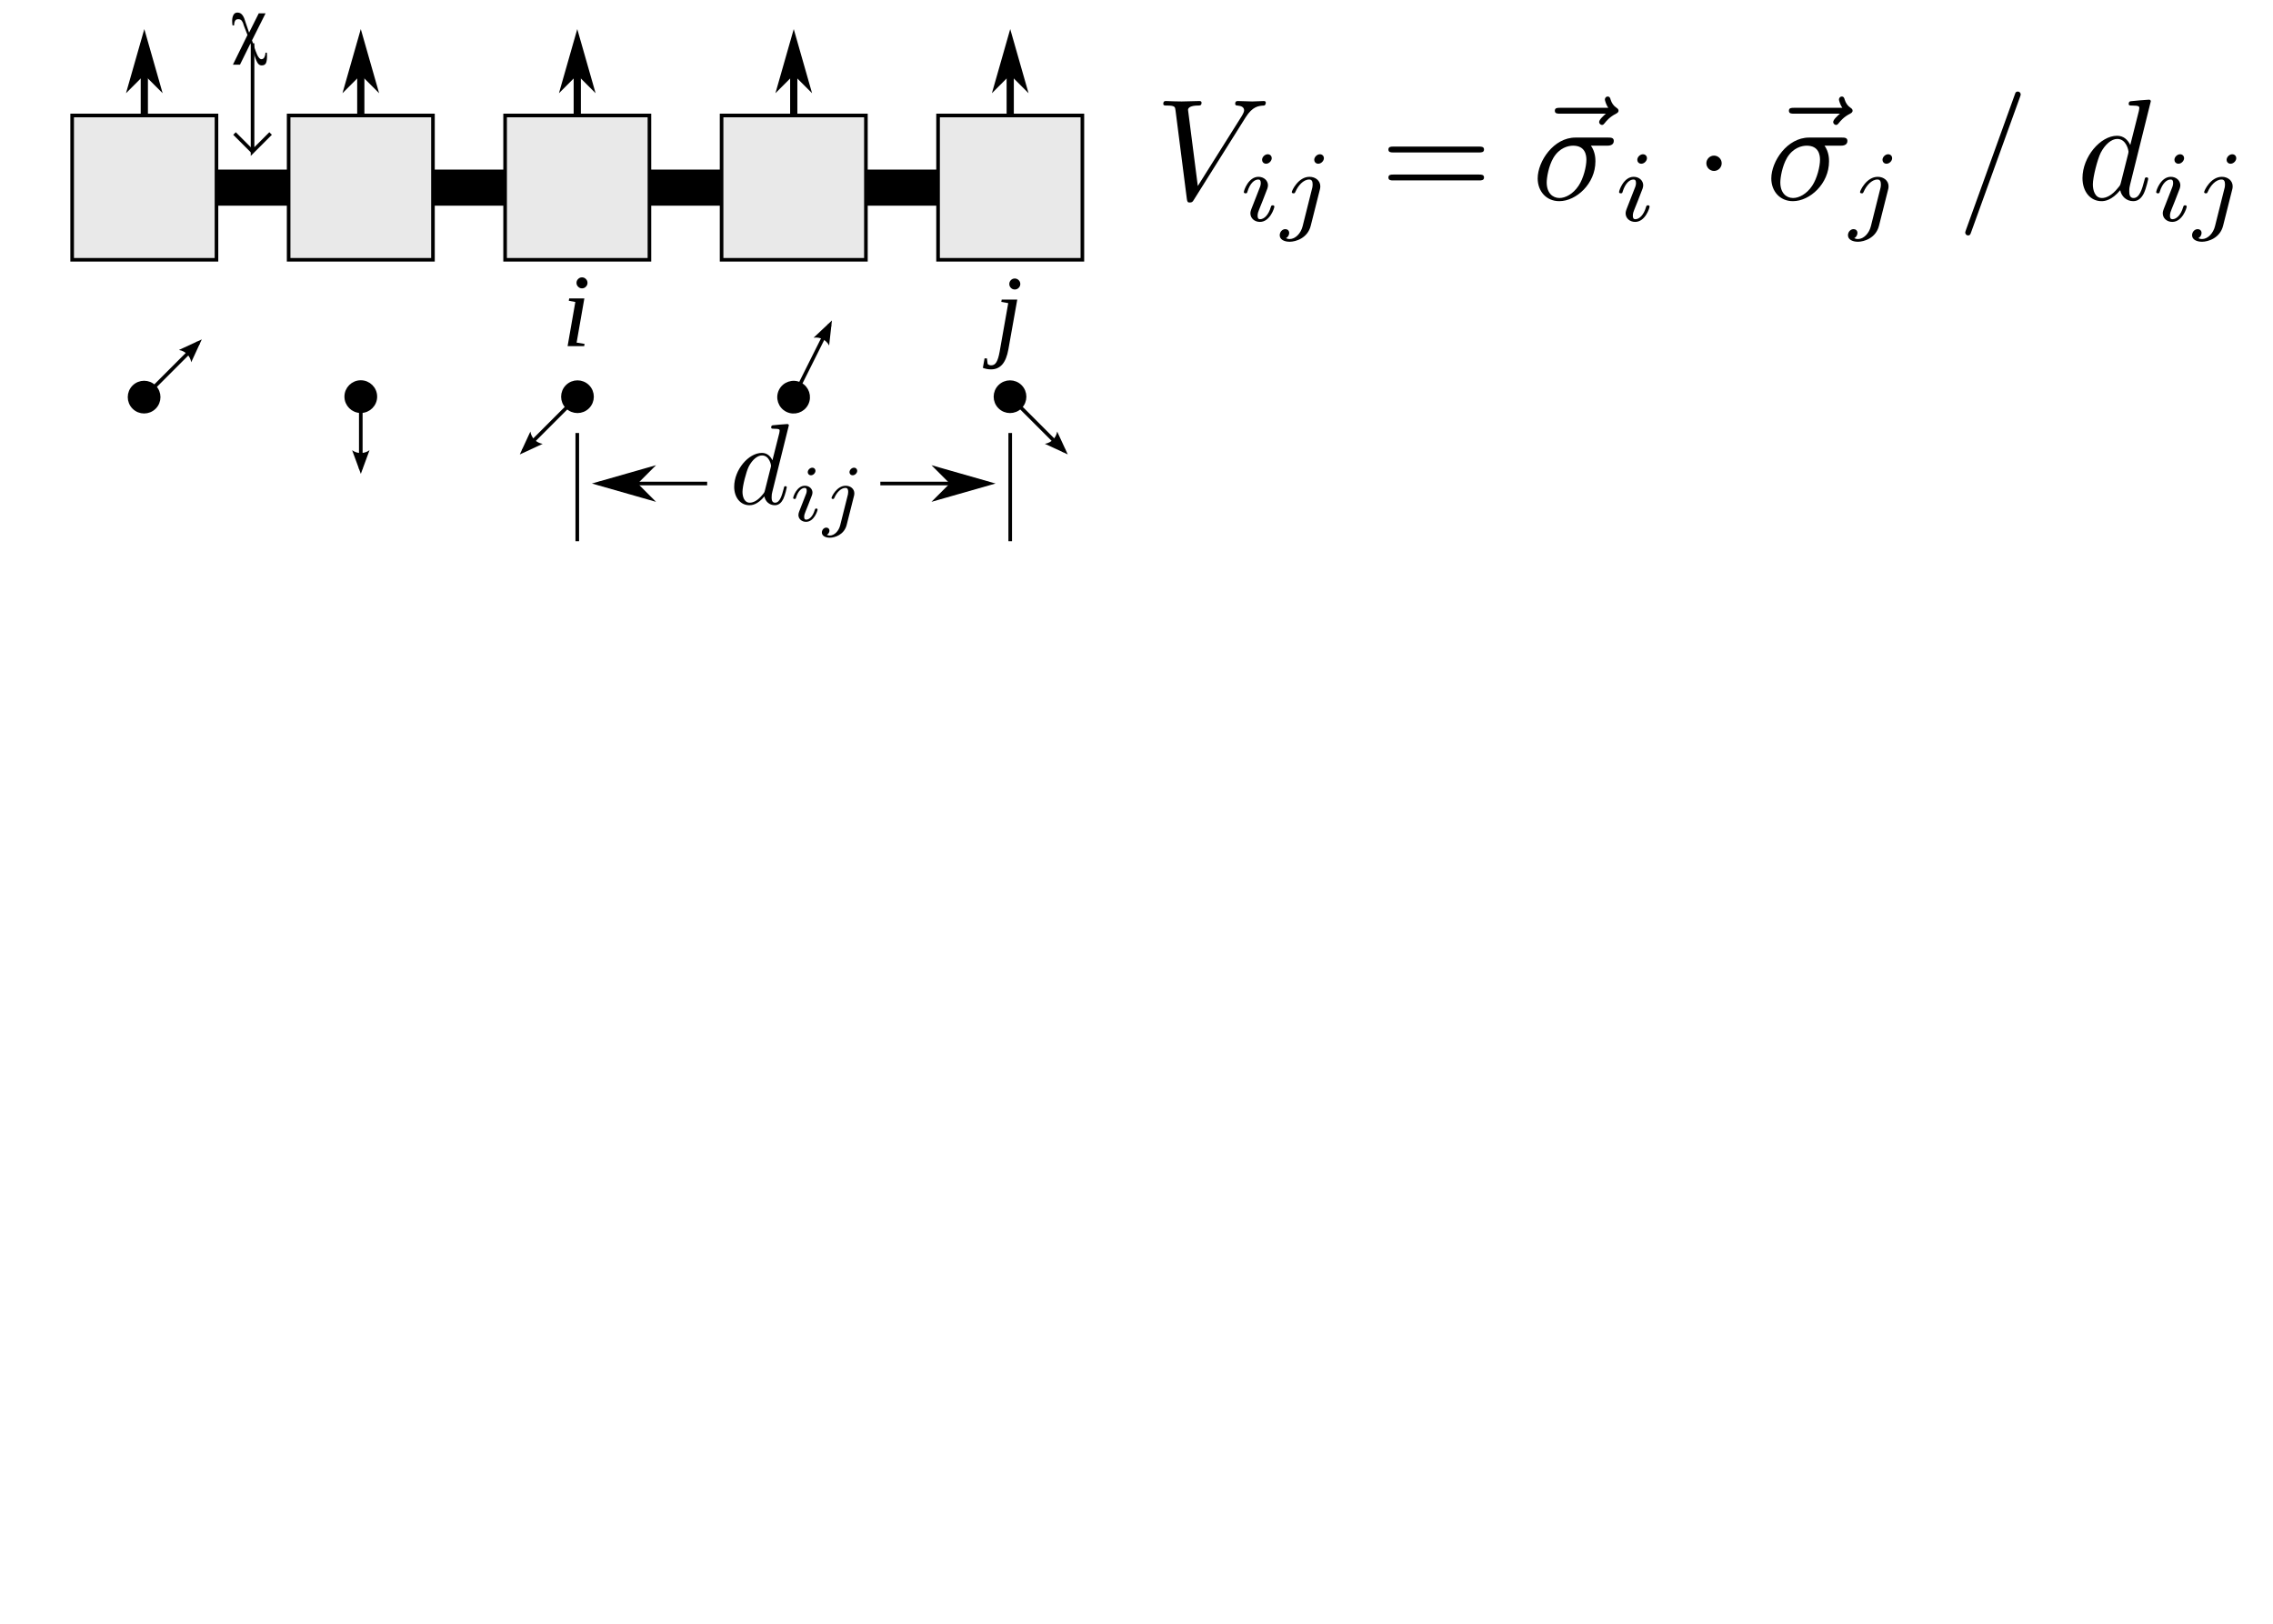
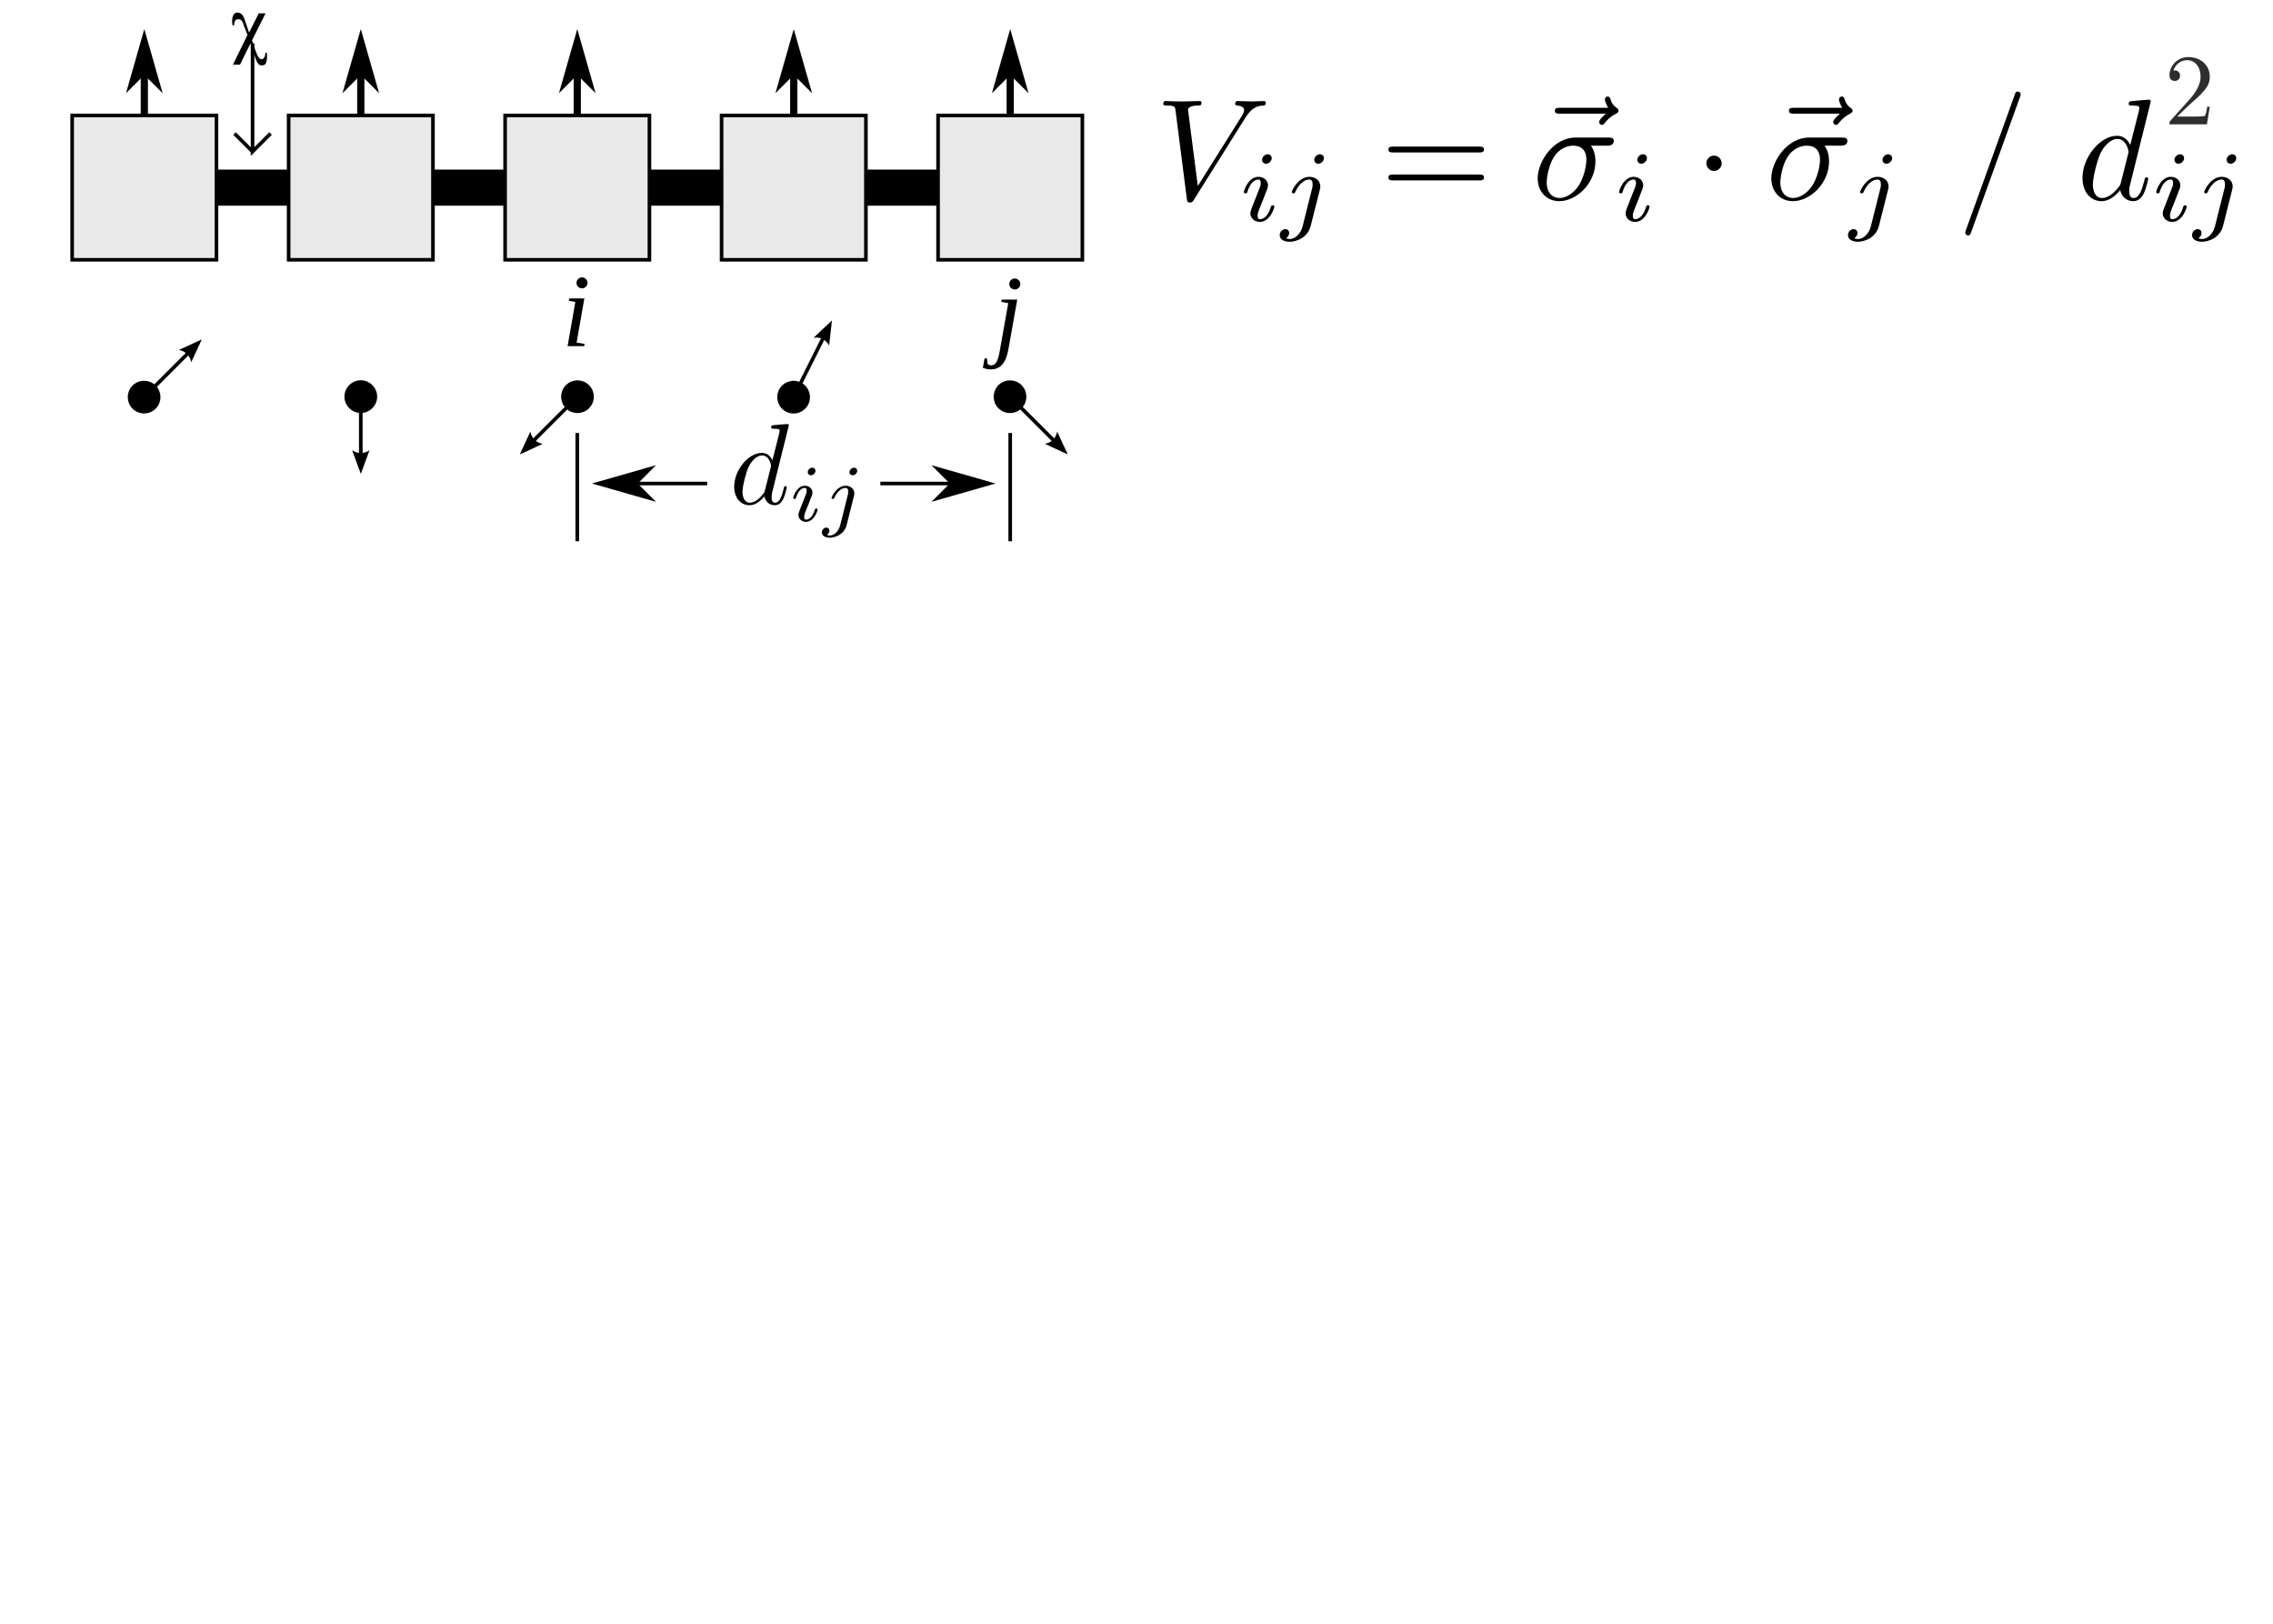
<svg xmlns="http://www.w3.org/2000/svg" width="630" height="450" id="svg2" version="1.0">
  <defs id="defs4">
    <marker orient="auto" refY="0.0" refX="0.0" id="Arrow2Mend" style="overflow:visible;">
      <path id="path4926" style="font-size:12.0;fill-rule:evenodd;stroke-width:0.625;stroke-linejoin:round;" d="M 8.719,4.034 L -2.207,0.016 L 8.719,-4.002 C 6.973,-1.63 6.983,1.616 8.719,4.034 z " transform="scale(0.6) rotate(180) translate(0,0)" />
    </marker>
    <marker orient="auto" refY="0.0" refX="0.0" id="Arrow1Sstart" style="overflow:visible">
      <path id="path4911" d="M 0.0,0.0 L 5.0,-5.0 L -12.5,0.0 L 5.0,5.0 L 0.0,0.0 z " style="fill-rule:evenodd;stroke:#000000;stroke-width:1.0pt;marker-start:none" transform="scale(0.2) translate(6,0)" />
    </marker>
    <clipPath id="clipPath2963" clipPathUnits="userSpaceOnUse">
      <path id="path2965" d="M 0,0 L 9900,0 L 9900,1140 L 0,1140 L 0,0 z" />
    </clipPath>
    <clipPath id="clipPath3273" clipPathUnits="userSpaceOnUse">
      <path id="path3275" d="M 0,0 L 490,0 L 490,420 L 0,420 L 0,0 z" />
    </clipPath>
    <clipPath id="clipPath3364" clipPathUnits="userSpaceOnUse">
      <path id="path3366" d="M 0,0 L 590,0 L 590,520 L 0,520 L 0,0 z" />
    </clipPath>
    <clipPath id="clipPath3444" clipPathUnits="userSpaceOnUse">
      <path id="path3446" d="M 0,0 L 590,0 L 590,490 L 0,490 L 0,0 z" />
    </clipPath>
    <clipPath id="clipPath3484" clipPathUnits="userSpaceOnUse">
      <path id="path3486" d="M 0,0 L 490,0 L 490,470 L 0,470 L 0,0 z" />
    </clipPath>
    <marker style="overflow:visible;" id="Arrow1Lend" refX="0.0" refY="0.0" orient="auto">
      <path transform="scale(0.8) rotate(180) translate(12.5,0)" style="fill-rule:evenodd;stroke:#000000;stroke-width:1.0pt;marker-start:none;" d="M 0.0,0.0 L 5.0,-5.0 L -12.5,0.0 L 5.0,5.0 L 0.0,0.0 z " id="path4902" />
    </marker>
    <marker style="overflow:visible" id="Arrow1Lstart" refX="0.0" refY="0.0" orient="auto">
      <path transform="scale(0.8) translate(12.5,0)" style="fill-rule:evenodd;stroke:#000000;stroke-width:1.0pt;marker-start:none" d="M 0.0,0.0 L 5.0,-5.0 L -12.5,0.0 L 5.0,5.0 L 0.0,0.0 z " id="path4899" />
    </marker>
    <clipPath clipPathUnits="userSpaceOnUse" id="clipPath3324">
      <path d="M 0,0 L 540,0 L 540,580 L 0,580 L 0,0 z" id="path3326" />
    </clipPath>
    <marker style="overflow:visible" id="DotL" refX="0.0" refY="0.0" orient="auto">
      <path transform="scale(0.8) translate(7.4, 1)" style="fill-rule:evenodd;stroke:#000000;stroke-width:1.0pt;marker-start:none;marker-end:none" d="M -2.5,-1.0 C -2.5,1.76 -4.74,4.0 -7.5,4.0 C -10.26,4.0 -12.5,1.76 -12.5,-1.0 C -12.5,-3.76 -10.26,-6.0 -7.5,-6.0 C -4.74,-6.0 -2.5,-3.76 -2.5,-1.0 z " id="path3500" />
    </marker>
    <marker style="overflow:visible;" id="Arrow1Mend" refX="0.0" refY="0.0" orient="auto">
      <path transform="scale(0.4) rotate(180) translate(10,0)" style="fill-rule:evenodd;stroke:#000000;stroke-width:1.0pt;marker-start:none;" d="M 0.0,0.0 L 5.0,-5.0 L -12.5,0.0 L 5.0,5.0 L 0.0,0.0 z " id="path64438" />
    </marker>
    <linearGradient id="linearGradient3830">
      <stop id="stop3832" offset="0" style="stop-color:#000000;stop-opacity:1;" />
      <stop id="stop3834" offset="1" style="stop-color:#ffffff;stop-opacity:1;" />
    </linearGradient>
    <marker style="overflow:visible" id="Arrow1LstartJ" refX="0.0" refY="0.0" orient="auto">
      <path transform="scale(0.8) translate(12.5,0)" style="marker-start:none;stroke:#be3570;stroke-width:1.0pt;fill:#be3570;fill-rule:evenodd" d="M 0.0,0.0 L 5.0,-5.0 L -12.5,0.0 L 5.0,5.0 L 0.0,0.0 z " id="path6930" />
    </marker>
    <marker style="overflow:visible;" id="Arrow1LendM" refX="0.0" refY="0.0" orient="auto">
      <path transform="scale(0.8) rotate(180) translate(12.5,0)" style="marker-start:none;stroke:#be3570;stroke-width:1.0pt;fill:#be3570;fill-rule:evenodd" d="M 0.0,0.0 L 5.0,-5.0 L -12.5,0.0 L 5.0,5.0 L 0.0,0.0 z " id="path6933" />
    </marker>
    <clipPath id="clipPath7544" clipPathUnits="userSpaceOnUse">
      <path id="path7546" d="M 0,0 L 306,0 L 306,124 L 0,124 L 0,0 z" />
    </clipPath>
    <clipPath id="clipPath7640" clipPathUnits="userSpaceOnUse">
      <path id="path7642" d="M 0,0 L 3080,0 L 3080,1230 L 0,1230 L 0,0 z" />
    </clipPath>
    <clipPath id="clipPath7734" clipPathUnits="userSpaceOnUse">
      <path id="path7736" d="M 0,0 L 2460,0 L 2460,990 L 0,990 L 0,0 z" />
    </clipPath>
    <clipPath id="clipPath7913" clipPathUnits="userSpaceOnUse">
      <path id="path7915" d="M 0,0 L 2460,0 L 2460,990 L 0,990 L 0,0 z" />
    </clipPath>
    <clipPath id="clipPath8757" clipPathUnits="userSpaceOnUse">
      <path id="path8759" d="M 0,0 L 2460,0 L 2460,930 L 0,930 L 0,0 z" />
    </clipPath>
    <clipPath id="clipPath21803" clipPathUnits="userSpaceOnUse">
      <path id="path21805" d="M 0,0 L 1710,0 L 1710,780 L 0,780 L 0,0 z" />
    </clipPath>
    <clipPath id="clipPath21938" clipPathUnits="userSpaceOnUse">
      <path id="path21940" d="M 0,0 L 2390,0 L 2390,360 L 0,360 L 0,0 z" />
    </clipPath>
    <clipPath id="clipPath22011" clipPathUnits="userSpaceOnUse">
      <path id="path22013" d="M 0,0 L 300,0 L 300,49 L 0,49 L 0,0 z" />
    </clipPath>
    <clipPath id="clipPath22183" clipPathUnits="userSpaceOnUse">
      <path id="path22185" d="M 0,0 L 3000,0 L 3000,490 L 0,490 L 0,0 z" />
    </clipPath>
    <clipPath id="clipPath22264" clipPathUnits="userSpaceOnUse">
      <path id="path22266" d="M 0,0 L 2390,0 L 2390,360 L 0,360 L 0,0 z" />
    </clipPath>
  </defs>
  <g id="layer1">
    <text xml:space="preserve" style="font-size:32px;font-style:normal;font-variant:normal;font-weight:normal;font-stretch:normal;text-align:start;line-height:100%;writing-mode:lr-tb;text-anchor:start;opacity:1;fill:#000000;fill-opacity:1;fill-rule:nonzero;stroke:none;stroke-width:1px;stroke-linecap:butt;stroke-linejoin:miter;marker:none;marker-start:none;marker-mid:none;marker-end:none;stroke-miterlimit:4;stroke-dasharray:none;stroke-dashoffset:0;stroke-opacity:1;visibility:visible;display:inline;overflow:visible;enable-background:accumulate;font-family:Times New Roman;-inkscape-font-specification:Times" x="24.767" y="432.771" id="text6015">
      <tspan id="tspan6017" x="24.767" y="432.771" />
    </text>
    <path style="fill:none;fill-opacity:0.75;fill-rule:evenodd;stroke:#000000;stroke-width:1px;stroke-linecap:butt;stroke-linejoin:miter;stroke-opacity:1;marker-start:url(#DotL);marker-mid:none;marker-end:url(#Arrow2Mend)" d="M 40,110 L 55,95" id="path19522" />
    <path id="path19526" d="M 100,110 L 100,130" style="fill:none;fill-opacity:0.75;fill-rule:evenodd;stroke:#000000;stroke-width:1px;stroke-linecap:butt;stroke-linejoin:miter;stroke-opacity:1;marker-start:url(#DotL);marker-mid:none;marker-end:url(#Arrow2Mend)" />
    <path style="fill:none;fill-opacity:0.75;fill-rule:evenodd;stroke:#000000;stroke-width:1px;stroke-linecap:butt;stroke-linejoin:miter;stroke-opacity:1;marker-start:url(#DotL);marker-mid:none;marker-end:url(#Arrow2Mend)" d="M 160,110 L 145,125" id="path19528" />
    <path id="path19530" d="M 220,110 L 230,90" style="fill:none;fill-opacity:0.75;fill-rule:evenodd;stroke:#000000;stroke-width:1px;stroke-linecap:butt;stroke-linejoin:miter;stroke-opacity:1;marker-start:url(#DotL);marker-mid:none;marker-end:url(#Arrow2Mend)" />
    <path style="fill:none;fill-opacity:0.75;fill-rule:evenodd;stroke:#000000;stroke-width:1px;stroke-linecap:butt;stroke-linejoin:miter;marker-start:url(#DotL);marker-mid:none;marker-end:url(#Arrow2Mend);stroke-opacity:1" d="M 280,110 L 295,125" id="path19532" />
    <rect style="opacity:1;fill:#e9e9e9;fill-opacity:1;fill-rule:nonzero;stroke:#000000;stroke-width:1;stroke-linecap:round;marker:none;marker-start:none;marker-mid:none;marker-end:none;stroke-miterlimit:4;stroke-dasharray:none;stroke-dashoffset:0;stroke-opacity:1;visibility:visible;display:inline;overflow:visible;enable-background:accumulate" id="rect16794" width="40" height="40" x="20" y="32" />
    <rect y="32" x="80" height="40" width="40" id="rect16808" style="opacity:1;fill:#e9e9e9;fill-opacity:1;fill-rule:nonzero;stroke:#000000;stroke-width:1;stroke-linecap:round;marker:none;marker-start:none;marker-mid:none;marker-end:none;stroke-miterlimit:4;stroke-dasharray:none;stroke-dashoffset:0;stroke-opacity:1;visibility:visible;display:inline;overflow:visible;enable-background:accumulate" />
    <rect style="opacity:1;fill:#e9e9e9;fill-opacity:1;fill-rule:nonzero;stroke:#000000;stroke-width:1;stroke-linecap:round;marker:none;marker-start:none;marker-mid:none;marker-end:none;stroke-miterlimit:4;stroke-dasharray:none;stroke-dashoffset:0;stroke-opacity:1;visibility:visible;display:inline;overflow:visible;enable-background:accumulate" id="rect16812" width="40" height="40" x="140" y="32" />
    <rect y="32" x="200" height="40" width="40" id="rect16816" style="opacity:1;fill:#e9e9e9;fill-opacity:1;fill-rule:nonzero;stroke:#000000;stroke-width:1;stroke-linecap:round;marker:none;marker-start:none;marker-mid:none;marker-end:none;stroke-miterlimit:4;stroke-dasharray:none;stroke-dashoffset:0;stroke-opacity:1;visibility:visible;display:inline;overflow:visible;enable-background:accumulate" />
    <rect style="opacity:1;fill:#e9e9e9;fill-opacity:1;fill-rule:nonzero;stroke:#000000;stroke-width:1;stroke-linecap:round;marker:none;marker-start:none;marker-mid:none;marker-end:none;stroke-miterlimit:4;stroke-dasharray:none;stroke-dashoffset:0;stroke-opacity:1;visibility:visible;display:inline;overflow:visible;enable-background:accumulate" id="rect16820" width="40" height="40" x="260" y="32" />
    <rect style="opacity:1;fill:#000000;fill-opacity:1;fill-rule:nonzero;stroke:none;stroke-width:1;stroke-linecap:round;marker:none;marker-start:none;marker-mid:none;marker-end:none;stroke-miterlimit:4;stroke-dasharray:none;stroke-dashoffset:0;stroke-opacity:1;visibility:visible;display:inline;overflow:visible;enable-background:accumulate" id="rect17387" width="20" height="10" x="120" y="47" />
    <rect style="opacity:1;fill:#000000;fill-opacity:1;fill-rule:nonzero;stroke:none;stroke-width:1;stroke-linecap:round;marker:none;marker-start:none;marker-mid:none;marker-end:none;stroke-miterlimit:4;stroke-dasharray:none;stroke-dashoffset:0;stroke-opacity:1;visibility:visible;display:inline;overflow:visible;enable-background:accumulate" id="rect17389" width="20" height="10" x="180" y="47" />
    <rect style="opacity:1;fill:#000000;fill-opacity:1;fill-rule:nonzero;stroke:none;stroke-width:1;stroke-linecap:round;marker:none;marker-start:none;marker-mid:none;marker-end:none;stroke-miterlimit:4;stroke-dasharray:none;stroke-dashoffset:0;stroke-opacity:1;visibility:visible;display:inline;overflow:visible;enable-background:accumulate" id="rect17391" width="20" height="10" x="240" y="47" />
    <path style="fill:none;fill-opacity:0.75;fill-rule:evenodd;stroke:#000000;stroke-width:2;stroke-linecap:butt;stroke-linejoin:miter;marker-end:url(#Arrow1Mend);stroke-miterlimit:4;stroke-dasharray:none;stroke-opacity:1" d="M 100,32 L 100,12" id="path17393" />
    <rect y="47" x="60" height="10" width="20" id="rect17952" style="opacity:1;fill:#000000;fill-opacity:1;fill-rule:nonzero;stroke:none;stroke-width:1;stroke-linecap:round;marker:none;marker-start:none;marker-mid:none;marker-end:none;stroke-miterlimit:4;stroke-dasharray:none;stroke-dashoffset:0;stroke-opacity:1;visibility:visible;display:inline;overflow:visible;enable-background:accumulate" />
    <path id="path19068" d="M 40,32 L 40,12" style="fill:none;fill-opacity:0.75;fill-rule:evenodd;stroke:#000000;stroke-width:2;stroke-linecap:butt;stroke-linejoin:miter;marker-end:url(#Arrow1Mend);stroke-miterlimit:4;stroke-dasharray:none;stroke-opacity:1" />
    <path style="fill:none;fill-opacity:0.75;fill-rule:evenodd;stroke:#000000;stroke-width:2;stroke-linecap:butt;stroke-linejoin:miter;marker-end:url(#Arrow1Mend);stroke-miterlimit:4;stroke-dasharray:none;stroke-opacity:1" d="M 160,32 L 160,12" id="path19070" />
    <path id="path19072" d="M 220,32 L 220,12" style="fill:none;fill-opacity:0.75;fill-rule:evenodd;stroke:#000000;stroke-width:2;stroke-linecap:butt;stroke-linejoin:miter;marker-end:url(#Arrow1Mend);stroke-miterlimit:4;stroke-dasharray:none;stroke-opacity:1" />
    <path style="fill:none;fill-opacity:0.75;fill-rule:evenodd;stroke:#000000;stroke-width:2;stroke-linecap:butt;stroke-linejoin:miter;marker-end:url(#Arrow1Mend);stroke-miterlimit:4;stroke-dasharray:none;stroke-opacity:1" d="M 280,32 L 280,12" id="path19074" />
    <path id="path19497" style="fill:#000000;fill-opacity:1;fill-rule:nonzero;stroke:none" d="M 68.595,9.691 L 67.6,7.128 C 67.504,6.807 67.416,6.533 67.333,6.308 C 67.231,6.103 67.125,5.921 67.016,5.764 C 66.804,5.47 66.482,5.323 66.052,5.323 C 65.601,5.323 65.3,5.477 65.149,5.785 C 64.979,6.106 64.886,6.526 64.873,7.046 L 64.452,7.046 C 64.384,6.725 64.35,6.291 64.35,5.744 C 64.35,5.128 64.462,4.605 64.688,4.175 C 64.907,3.724 65.276,3.491 65.795,3.478 C 66.144,3.478 66.445,3.556 66.698,3.713 C 66.923,3.864 67.122,4.065 67.292,4.318 C 67.457,4.571 67.597,4.845 67.713,5.139 C 67.822,5.433 67.918,5.72 68,6 L 69.036,9.045 L 71.722,3.693 L 73.609,3.693 L 69.846,11.188 L 70.84,14.101 C 71.134,14.928 71.415,15.516 71.681,15.864 C 71.934,16.227 72.197,16.408 72.471,16.408 C 72.84,16.394 73.113,16.206 73.291,15.844 C 73.462,15.495 73.561,15.082 73.588,14.603 L 73.968,14.603 C 73.995,14.815 74.009,15.116 74.009,15.505 C 74.009,16.387 73.916,17.04 73.732,17.464 C 73.527,17.908 73.124,18.13 72.522,18.13 C 72.016,18.13 71.616,17.86 71.322,17.32 C 71.028,16.801 70.714,15.987 70.379,14.88 L 69.436,11.999 L 66.513,17.925 L 64.555,17.925 L 68.595,9.691" />
    <path id="path19501" d="M 70,12 L 70,42 L 75,37" style="fill:none;fill-opacity:0.75;fill-rule:evenodd;stroke:#000000;stroke-width:1px;stroke-linecap:butt;stroke-linejoin:miter;stroke-opacity:1" />
    <path id="path19503" d="M 70,42 L 65,37" style="fill:none;fill-opacity:0.75;fill-rule:evenodd;stroke:#000000;stroke-width:1px;stroke-linecap:butt;stroke-linejoin:miter;stroke-opacity:1" />
    <g transform="matrix(1.25,0,0,-1.25,321.0713,68.5)" id="g22256">
      <g transform="scale(0.1,0.1)" id="g22258">
        <g id="g22260">
          <g clip-path="url(#clipPath22264)" id="g22262">
            <path id="path22268" style="fill:#000000;fill-opacity:1;fill-rule:nonzero;stroke:none" d="M 193.211,287.512 C 208.828,312.391 222.219,313.352 234.02,314 C 237.84,314.32 238.16,319.809 238.16,320.129 C 238.16,322.711 236.57,324 234.02,324 C 225.73,324 216.48,323.051 207.879,323.051 C 197.359,323.051 186.52,324 176.32,324 C 174.41,324 170.262,324 170.262,317.871 C 170.262,314.32 173.129,314 175.359,314 C 183.969,313.352 190.02,310.16 190.02,303.461 C 190.02,298.672 185.238,291.66 185.238,291.34 L 87.371,135.648 L 65.691,304.422 C 65.691,309.852 73.019,314 87.691,314 C 92.148,314 95.66,314 95.66,320.449 C 95.66,323.352 93.109,324 91.199,324 C 78.449,324 64.738,323.051 51.672,323.051 C 45.93,323.051 39.871,323.371 34.129,323.371 C 28.391,323.371 22.328,324.012 16.922,324.012 C 14.691,324.012 10.859,324.012 10.859,317.879 C 10.859,314.012 13.73,314.012 18.828,314.012 C 36.68,314.012 37,311.121 37.961,303.148 L 63.141,106.352 C 64.102,99.969 65.371,99.019 69.519,99.019 C 74.621,99.019 75.898,100.609 78.449,104.762" />
            <path id="path22270" style="fill:#000000;fill-opacity:1;fill-rule:nonzero;stroke:none" d="M 251.301,197.422 C 251.301,201.031 248.621,206 242.371,206 C 236.34,206 229.871,200.129 229.871,193.578 C 229.871,189.738 232.77,185 238.801,185 C 245.27,185 251.301,191.32 251.301,197.422 z M 205.988,84.219 C 205.102,81.328 203.988,78.672 203.988,74.891 C 203.988,64.449 212.879,56 225.102,56 C 247.32,56 257.102,86.59 257.102,89.922 C 257.102,92.809 254.191,92.809 253.52,92.809 C 250.391,92.809 250.172,91.469 249.27,89.012 C 244.129,71.148 234.289,62 225.57,62 C 221.102,62 219.98,64.891 219.98,69.781 C 219.98,74.891 221.539,79.109 223.551,84 C 225.781,90 228.238,96 230.699,101.77 C 232.711,107.102 240.738,127.32 241.641,129.988 C 242.309,132.211 242.98,134.879 242.98,137.102 C 242.98,147.539 234.051,155.988 221.801,155.988 C 199.73,155.988 189.48,125.98 189.48,122.23 C 189.48,119.359 192.621,119.359 193.301,119.359 C 196.441,119.359 196.672,120.469 197.34,122.91 C 203.18,141.988 213.059,149.98 221.371,149.98 C 224.961,149.98 226.98,148.191 226.98,142.191 C 226.98,137.078 225.621,133.75 219.98,119.969" />
            <path id="path22272" style="fill:#000000;fill-opacity:1;fill-rule:nonzero;stroke:none" d="M 366.969,197.422 C 366.969,201.262 364.07,206 358.039,206 C 351.57,206 345.539,199.68 345.539,193.578 C 345.539,189.969 348.219,185 354.469,185 C 360.488,185 366.969,190.871 366.969,197.422 z M 319.809,46.461 C 316,31 304.129,18 290.898,18 C 287.988,18 285.301,18.66 282.828,19.988 C 288.301,22.719 289.988,28.172 289.988,31.578 C 289.988,37.031 285.828,39.988 281.461,39.988 C 274.68,39.988 269,33.789 269,26.449 C 269,17.738 277.73,12 291.16,12 C 304.59,12 330.789,20.039 337.719,47.27 L 357.871,127.18 C 358.539,129.641 359,131.641 359,134.988 C 359,147.27 348.449,155.988 335,155.988 C 310.121,155.988 295.781,125.32 295.781,122.23 C 295.781,119.359 298.922,119.359 299.59,119.359 C 302.281,119.359 302.512,120.02 304.07,123.352 C 309.68,136.219 321.352,149.98 334.359,149.98 C 339.969,149.98 341.988,146.16 341.988,138.988 C 341.988,136.531 341.539,133.391 341.309,132.27" />
            <path id="path22274" style="fill:#000000;fill-opacity:1;fill-rule:nonzero;stroke:none" d="M 711.109,210 C 715.891,210 721.988,210 721.988,216.5 C 721.988,223 715.891,223 711.422,223 L 520.512,223 C 516.051,223 509.988,223 509.988,216.5 C 509.988,210 516.039,210 520.828,210 L 711.109,210 z M 711.43,148 C 715.891,148 722,148 722,154.5 C 722,161 715.898,161 711.121,161 L 520.84,161 C 516.059,161 510,161 510,154.5 C 510,148 516.051,148 520.52,148" />
            <path id="path22276" style="fill:#000000;fill-opacity:1;fill-rule:nonzero;stroke:none" d="M 992.199,296.012 C 987.738,291.891 977.219,283.031 977.219,277.328 C 977.219,274.172 980.41,271 983.602,271 C 986.469,271 988.059,273.238 989.66,275.16 C 993.48,279.969 1000.82,288.949 1014.84,296 C 1017.07,297.27 1020.26,298.852 1020.26,302.66 C 1020.26,305.828 1018.03,307.41 1015.8,309 C 1008.78,313.738 1005.28,319.441 1002.73,327.031 C 1002.09,329.879 1000.82,333.988 996.352,333.988 C 991.891,333.988 989.98,329.871 989.98,327.34 C 989.98,325.762 992.531,315.629 997.629,308.988 L 890.191,308.988 C 884.77,308.988 879.031,308.988 879.031,302.488 C 879.031,295.988 884.77,295.988 890.191,295.988" />
            <path id="path22278" style="fill:#000000;fill-opacity:1;fill-rule:nonzero;stroke:none" d="M 994.141,225 C 998.281,225 1009.76,225 1009.76,235.551 C 1009.76,243 1003.03,243 997.289,243 L 924.57,243 C 876.41,243 841,190.34 841,152.391 C 841,124.32 859.828,102 888.871,102 C 926.531,102 969,140.75 969,190.07 C 969,195.52 969,210.891 959.07,225 L 994.141,225 z M 889.48,109 C 873.801,109 861,120.539 861,143.609 C 861,153.219 864.84,179.5 876.039,198.41 C 889.48,220.52 908.68,225.02 919.559,225.02 C 946.441,225.02 949,203.859 949,193.93 C 949,178.871 942.602,152.59 931.719,136.25 C 919.238,117.352 901.961,109.02 889.48,109.02" />
            <path id="path22280" style="fill:#000000;fill-opacity:1;fill-rule:nonzero;stroke:none" d="M 1083.3,197.422 C 1083.3,201.031 1080.62,206 1074.37,206 C 1068.34,206 1061.87,200.129 1061.87,193.578 C 1061.87,189.738 1064.77,185 1070.8,185 C 1077.27,185 1083.3,191.32 1083.3,197.422 z M 1037.99,84.219 C 1037.1,81.328 1035.99,78.672 1035.99,74.891 C 1035.99,64.449 1044.88,56 1057.1,56 C 1079.32,56 1089.1,86.59 1089.1,89.922 C 1089.1,92.809 1086.19,92.809 1085.52,92.809 C 1082.39,92.809 1082.17,91.469 1081.27,89.012 C 1076.13,71.148 1066.29,62 1057.57,62 C 1053.1,62 1051.98,64.891 1051.98,69.781 C 1051.98,74.891 1053.54,79.109 1055.55,84 C 1057.78,90 1060.24,96 1062.7,101.77 C 1064.71,107.102 1072.74,127.32 1073.64,129.988 C 1074.31,132.211 1074.98,134.879 1074.98,137.102 C 1074.98,147.539 1066.05,155.988 1053.8,155.988 C 1031.73,155.988 1021.48,125.98 1021.48,122.23 C 1021.48,119.359 1024.62,119.359 1025.3,119.359 C 1028.44,119.359 1028.67,120.469 1029.34,122.91 C 1035.18,141.988 1045.06,149.98 1053.37,149.98 C 1056.96,149.98 1058.98,148.191 1058.98,142.191 C 1058.98,137.078 1057.62,133.75 1051.98,119.969" />
            <path id="path22282" style="fill:#000000;fill-opacity:1;fill-rule:nonzero;stroke:none" d="M 1248.99,186 C 1248.99,195.301 1241.29,203 1231.99,203 C 1222.69,203 1214.99,195.301 1214.99,186 C 1214.99,176.699 1222.69,169 1231.99,169 C 1241.29,169 1248.99,176.699 1248.99,186" />
            <path id="path22284" style="fill:#000000;fill-opacity:1;fill-rule:nonzero;stroke:none" d="M 1511.2,296.012 C 1506.74,291.891 1496.22,283.031 1496.22,277.328 C 1496.22,274.172 1499.41,271 1502.6,271 C 1505.47,271 1507.06,273.238 1508.66,275.16 C 1512.48,279.969 1519.82,288.949 1533.84,296 C 1536.07,297.27 1539.26,298.852 1539.26,302.66 C 1539.26,305.828 1537.03,307.41 1534.8,309 C 1527.78,313.738 1524.28,319.441 1521.73,327.031 C 1521.09,329.879 1519.82,333.988 1515.35,333.988 C 1510.89,333.988 1508.98,329.871 1508.98,327.34 C 1508.98,325.762 1511.53,315.629 1516.63,308.988 L 1409.19,308.988 C 1403.77,308.988 1398.03,308.988 1398.03,302.488 C 1398.03,295.988 1403.77,295.988 1409.19,295.988" />
            <path id="path22286" style="fill:#000000;fill-opacity:1;fill-rule:nonzero;stroke:none" d="M 1512.14,225 C 1516.28,225 1527.76,225 1527.76,235.551 C 1527.76,243 1521.03,243 1515.29,243 L 1442.57,243 C 1394.41,243 1359,190.34 1359,152.391 C 1359,124.32 1377.83,102 1406.87,102 C 1444.53,102 1487,140.75 1487,190.07 C 1487,195.52 1487,210.891 1477.07,225 L 1512.14,225 z M 1407.48,109 C 1391.8,109 1379,120.539 1379,143.609 C 1379,153.219 1382.84,179.5 1394.04,198.41 C 1407.48,220.52 1426.68,225.02 1437.56,225.02 C 1464.44,225.02 1467,203.859 1467,193.93 C 1467,178.871 1460.6,152.59 1449.72,136.25 C 1437.24,117.352 1419.96,109.02 1407.48,109.02" />
            <path id="path22288" style="fill:#000000;fill-opacity:1;fill-rule:nonzero;stroke:none" d="M 1626.97,197.422 C 1626.97,201.262 1624.07,206 1618.04,206 C 1611.57,206 1605.54,199.68 1605.54,193.578 C 1605.54,189.969 1608.22,185 1614.47,185 C 1620.49,185 1626.97,190.871 1626.97,197.422 z M 1579.81,46.461 C 1576,31 1564.13,18 1550.9,18 C 1547.99,18 1545.3,18.66 1542.83,19.988 C 1548.3,22.719 1549.99,28.172 1549.99,31.578 C 1549.99,37.031 1545.83,39.988 1541.46,39.988 C 1534.68,39.988 1529,33.789 1529,26.449 C 1529,17.738 1537.73,12 1551.16,12 C 1564.59,12 1590.79,20.039 1597.72,47.27 L 1617.87,127.18 C 1618.54,129.641 1619,131.641 1619,134.988 C 1619,147.27 1608.45,155.988 1595,155.988 C 1570.12,155.988 1555.78,125.32 1555.78,122.23 C 1555.78,119.359 1558.92,119.359 1559.59,119.359 C 1562.28,119.359 1562.51,120.02 1564.07,123.352 C 1569.68,136.219 1581.35,149.98 1594.36,149.98 C 1599.97,149.98 1601.99,146.16 1601.99,138.988 C 1601.99,136.531 1601.54,133.391 1601.31,132.27" />
            <path id="path22290" style="fill:#000000;fill-opacity:1;fill-rule:nonzero;stroke:none" d="M 1910.41,332.84 C 1912.01,336.98 1912.01,338.262 1912.01,338.578 C 1912.01,342.09 1909.15,345.012 1905.67,345.012 C 1903.46,345.012 1901.24,344.012 1900.3,342.09 L 1790.59,38.129 C 1789.01,33.98 1789.01,32.711 1789.01,32.391 C 1789.01,28.879 1791.85,26.012 1795.33,26.012 C 1799.44,26.012 1800.39,28.238 1802.29,33.672" />
            <path id="path22292" style="fill:#000000;fill-opacity:1;fill-rule:nonzero;stroke:none" d="M 2200.5,323.441 C 2200.5,323.762 2200.5,326.988 2196.34,326.988 C 2191.57,326.988 2161.33,324.199 2155.92,323.578 C 2153.37,323.27 2151.46,321.719 2151.46,317.699 C 2151.46,313.988 2154.33,313.988 2159.1,313.988 C 2174.37,313.988 2175.01,311.762 2175.01,308.559 L 2174.06,302.172 L 2154.97,226.512 C 2149.24,238.352 2140.01,246.988 2125.69,246.988 C 2088.45,246.988 2048.99,199.93 2048.99,153.199 C 2048.99,123.109 2066.49,101.988 2091.32,101.988 C 2097.68,101.988 2113.6,103.289 2132.69,126.398 C 2135.24,112.73 2146.38,101.988 2161.65,101.988 C 2172.79,101.988 2180.11,109.391 2185.2,119.691 C 2190.61,131.281 2194.75,150.91 2194.75,151.551 C 2194.75,154.77 2191.88,154.77 2190.93,154.77 C 2187.75,154.77 2187.43,153.48 2186.48,148.961 C 2181.07,128.012 2175.34,108.988 2162.29,108.988 C 2153.7,108.988 2152.74,117.289 2152.74,123.672 C 2152.74,131.328 2153.38,133.559 2154.65,138.988 L 2200.5,323.441 z M 2134.3,143.59 C 2132.72,137.82 2132.72,137.18 2127.97,131.738 C 2114.06,114.129 2101.09,109 2092.23,109 C 2076.41,109 2071.99,126.609 2071.99,139.109 C 2071.99,155.129 2082.11,194.52 2089.38,209.25 C 2099.19,228.148 2113.42,240 2126.08,240 C 2146.64,240 2151.08,213.73 2151.08,211.809 C 2151.08,209.891 2150.43,207.969 2150.12,206.359" />
            <path id="path22294" style="fill:#000000;fill-opacity:1;fill-rule:nonzero;stroke:none" d="M 2274.3,197.422 C 2274.3,201.031 2271.62,206 2265.37,206 C 2259.34,206 2252.87,200.129 2252.87,193.578 C 2252.87,189.738 2255.77,185 2261.8,185 C 2268.27,185 2274.3,191.32 2274.3,197.422 z M 2228.99,84.219 C 2228.1,81.328 2226.99,78.672 2226.99,74.891 C 2226.99,64.449 2235.88,56 2248.1,56 C 2270.32,56 2280.1,86.59 2280.1,89.922 C 2280.1,92.809 2277.19,92.809 2276.52,92.809 C 2273.39,92.809 2273.17,91.469 2272.27,89.012 C 2267.13,71.148 2257.29,62 2248.57,62 C 2244.1,62 2242.98,64.891 2242.98,69.781 C 2242.98,74.891 2244.54,79.109 2246.55,84 C 2248.78,90 2251.24,96 2253.7,101.77 C 2255.71,107.102 2263.74,127.32 2264.64,129.988 C 2265.31,132.211 2265.98,134.879 2265.98,137.102 C 2265.98,147.539 2257.05,155.988 2244.8,155.988 C 2222.73,155.988 2212.48,125.98 2212.48,122.23 C 2212.48,119.359 2215.62,119.359 2216.3,119.359 C 2219.44,119.359 2219.67,120.469 2220.34,122.91 C 2226.18,141.988 2236.06,149.98 2244.37,149.98 C 2247.96,149.98 2249.98,148.191 2249.98,142.191 C 2249.98,137.078 2248.62,133.75 2242.98,119.969" />
            <path id="path22296" style="fill:#000000;fill-opacity:1;fill-rule:nonzero;stroke:none" d="M 2389.97,197.422 C 2389.97,201.262 2387.07,206 2381.04,206 C 2374.57,206 2368.54,199.68 2368.54,193.578 C 2368.54,189.969 2371.22,185 2377.47,185 C 2383.49,185 2389.97,190.871 2389.97,197.422 z M 2342.81,46.461 C 2339,31 2327.13,18 2313.9,18 C 2310.99,18 2308.3,18.66 2305.83,19.988 C 2311.3,22.719 2312.99,28.172 2312.99,31.578 C 2312.99,37.031 2308.83,39.988 2304.46,39.988 C 2297.68,39.988 2292,33.789 2292,26.449 C 2292,17.738 2300.73,12 2314.16,12 C 2327.59,12 2353.79,20.039 2360.72,47.27 L 2380.87,127.18 C 2381.54,129.641 2382,131.641 2382,134.988 C 2382,147.27 2371.45,155.988 2358,155.988 C 2333.12,155.988 2318.78,125.32 2318.78,122.23 C 2318.78,119.359 2321.92,119.359 2322.59,119.359 C 2325.28,119.359 2325.51,120.02 2327.07,123.352 C 2332.68,136.219 2344.35,149.98 2357.36,149.98 C 2362.97,149.98 2364.99,146.16 2364.99,138.988 C 2364.99,136.531 2364.54,133.391 2364.31,132.27" />
          </g>
        </g>
      </g>
    </g>
    <text id="text19505" y="95.931" x="155.712" style="font-size:28.8px;font-style:italic;font-variant:normal;font-weight:normal;font-stretch:normal;text-align:start;line-height:100%;writing-mode:lr-tb;text-anchor:start;fill:#000000;fill-opacity:1;fill-rule:nonzero;stroke:none;stroke-width:1px;stroke-linecap:butt;stroke-linejoin:miter;marker:none;marker-start:none;marker-mid:none;marker-end:none;stroke-miterlimit:4;stroke-dasharray:none;stroke-dashoffset:0;stroke-opacity:1;visibility:visible;display:inline;overflow:visible;enable-background:accumulate;font-family:Times New Roman;-inkscape-font-specification:Times Italic" xml:space="preserve">
      <tspan y="95.931" x="155.712" id="tspan19507">i</tspan>
    </text>
    <text xml:space="preserve" style="font-size:28.8px;font-style:italic;font-variant:normal;font-weight:normal;font-stretch:normal;text-align:start;line-height:100%;writing-mode:lr-tb;text-anchor:start;fill:#000000;fill-opacity:1;fill-rule:nonzero;stroke:none;stroke-width:1px;stroke-linecap:butt;stroke-linejoin:miter;marker:none;marker-start:none;marker-mid:none;marker-end:none;stroke-miterlimit:4;stroke-dasharray:none;stroke-dashoffset:0;stroke-opacity:1;visibility:visible;display:inline;overflow:visible;enable-background:accumulate;font-family:Times New Roman;-inkscape-font-specification:Times Italic" x="275.495" y="96.247" id="text19514">
      <tspan id="tspan19516" x="275.495" y="96.247">j</tspan>
    </text>
    <path style="fill:none;fill-opacity:0.75;fill-rule:evenodd;stroke:#000000;stroke-width:1px;stroke-linecap:butt;stroke-linejoin:miter;stroke-opacity:1" d="M 160,120 L 160,150" id="path21762" />
    <path style="fill:none;fill-opacity:0.75;fill-rule:evenodd;stroke:#000000;stroke-width:1px;stroke-linecap:butt;stroke-linejoin:miter;stroke-opacity:1" d="M 280,120 L 280,150" id="path21764" />
    <g id="g22392" transform="matrix(0.8,0,0,0.8,164.5014,180.1713)">
      <path d="M 67.678,-77.873 C 67.678,-77.913 67.678,-78.316 67.158,-78.316 C 66.562,-78.316 62.782,-77.968 62.106,-77.89 C 61.787,-77.851 61.548,-77.658 61.548,-77.155 C 61.548,-76.691 61.907,-76.691 62.503,-76.691 C 64.412,-76.691 64.492,-76.413 64.492,-76.013 L 64.373,-75.214 L 61.987,-65.757 C 61.271,-67.237 60.117,-68.316 58.327,-68.316 C 53.672,-68.316 48.74,-62.434 48.74,-56.593 C 48.74,-52.831 50.927,-50.191 54.031,-50.191 C 54.826,-50.191 56.816,-50.354 59.202,-53.242 C 59.521,-51.534 60.913,-50.191 62.822,-50.191 C 64.215,-50.191 65.13,-51.117 65.766,-52.404 C 66.442,-53.853 66.96,-56.306 66.96,-56.387 C 66.96,-56.789 66.601,-56.789 66.482,-56.789 C 66.085,-56.789 66.045,-56.628 65.926,-56.063 C 65.25,-53.444 64.533,-51.066 62.902,-51.066 C 61.828,-51.066 61.708,-52.104 61.708,-52.902 C 61.708,-53.859 61.788,-54.138 61.947,-54.816 L 67.678,-77.873 z M 59.403,-55.391 C 59.206,-54.67 59.206,-54.59 58.612,-53.91 C 56.873,-51.709 55.252,-51.068 54.145,-51.068 C 52.167,-51.068 51.615,-53.269 51.615,-54.831 C 51.615,-56.834 52.88,-61.758 53.788,-63.599 C 55.015,-65.961 56.793,-67.443 58.376,-67.443 C 60.946,-67.443 61.501,-64.159 61.501,-63.919 C 61.501,-63.679 61.42,-63.439 61.381,-63.238" style="fill:#000000;fill-opacity:1;fill-rule:nonzero;stroke:none" id="path22386" />
      <path d="M 76.903,-62.12 C 76.903,-62.572 76.568,-63.193 75.787,-63.193 C 75.033,-63.193 74.225,-62.459 74.225,-61.64 C 74.225,-61.16 74.587,-60.568 75.341,-60.568 C 76.15,-60.568 76.903,-61.358 76.903,-62.12 z M 71.24,-47.97 C 71.128,-47.609 70.99,-47.277 70.99,-46.804 C 70.99,-45.499 72.101,-44.443 73.628,-44.443 C 76.406,-44.443 77.628,-48.266 77.628,-48.683 C 77.628,-49.044 77.265,-49.044 77.181,-49.044 C 76.79,-49.044 76.762,-48.876 76.65,-48.569 C 76.007,-46.336 74.777,-45.193 73.687,-45.193 C 73.128,-45.193 72.988,-45.554 72.988,-46.165 C 72.988,-46.804 73.183,-47.331 73.435,-47.943 C 73.713,-48.693 74.021,-49.443 74.328,-50.164 C 74.58,-50.83 75.583,-53.358 75.696,-53.691 C 75.78,-53.969 75.863,-54.303 75.863,-54.58 C 75.863,-55.885 74.747,-56.941 73.216,-56.941 C 70.457,-56.941 69.176,-53.19 69.176,-52.721 C 69.176,-52.363 69.568,-52.363 69.653,-52.363 C 70.046,-52.363 70.075,-52.501 70.158,-52.806 C 70.888,-55.191 72.123,-56.19 73.162,-56.19 C 73.611,-56.19 73.863,-55.967 73.863,-55.217 C 73.863,-54.577 73.693,-54.161 72.988,-52.439" style="fill:#000000;fill-opacity:1;fill-rule:nonzero;stroke:none" id="path22388" />
      <path d="M 91.362,-62.12 C 91.362,-62.6 91,-63.193 90.246,-63.193 C 89.437,-63.193 88.683,-62.403 88.683,-61.64 C 88.683,-61.189 89.018,-60.568 89.8,-60.568 C 90.552,-60.568 91.362,-61.302 91.362,-62.12 z M 85.467,-43.25 C 84.991,-41.318 83.507,-39.693 81.853,-39.693 C 81.49,-39.693 81.153,-39.775 80.845,-39.941 C 81.528,-40.283 81.74,-40.964 81.74,-41.39 C 81.74,-42.072 81.22,-42.441 80.673,-42.441 C 79.826,-42.441 79.116,-41.666 79.116,-40.749 C 79.116,-39.66 80.207,-38.943 81.886,-38.943 C 83.565,-38.943 86.84,-39.948 87.706,-43.351 L 90.225,-53.34 C 90.308,-53.648 90.366,-53.898 90.366,-54.316 C 90.366,-55.851 89.047,-56.941 87.366,-56.941 C 84.256,-56.941 82.463,-53.108 82.463,-52.721 C 82.463,-52.363 82.856,-52.363 82.94,-52.363 C 83.276,-52.363 83.305,-52.445 83.5,-52.862 C 84.201,-54.47 85.66,-56.19 87.286,-56.19 C 87.987,-56.19 88.24,-55.713 88.24,-54.816 C 88.24,-54.509 88.183,-54.117 88.155,-53.976" style="fill:#000000;fill-opacity:1;fill-rule:nonzero;stroke:none" id="path22390" />
    </g>
    <path style="fill:none;fill-opacity:0.75;fill-rule:evenodd;stroke:#000000;stroke-width:1px;stroke-linecap:butt;stroke-linejoin:miter;marker-end:url(#Arrow1Lend);stroke-opacity:1" d="M 244,134 L 274,134" id="path22397" />
    <path id="path24070" d="M 196,134 L 166,134" style="fill:none;fill-opacity:0.75;fill-rule:evenodd;stroke:#000000;stroke-width:1px;stroke-linecap:butt;stroke-linejoin:miter;marker-end:url(#Arrow1Lend);stroke-opacity:1" />
+     <text xml:space="preserve" style="font-size:28px;font-style:normal;font-variant:normal;font-weight:normal;font-stretch:normal;text-indent:0;text-align:start;text-decoration:none;line-height:125%;letter-spacing:0px;word-spacing:0px;text-transform:none;direction:ltr;block-progression:tb;writing-mode:lr-tb;text-anchor:start;baseline-shift:baseline;color:#000000;fill:#000000;fill-opacity:0.82;fill-rule:nonzero;stroke:none;stroke-width:1px;marker:none;visibility:visible;display:inline;overflow:visible;enable-background:accumulate;font-family:Latin Modern Roman;-inkscape-font-specification:'Latin Modern Roman,'" x="599.899" y="34.457" id="text3100">
+       <tspan id="tspan3102" x="599.899" y="34.457">2</tspan>
+     </text>
  </g>
</svg>
